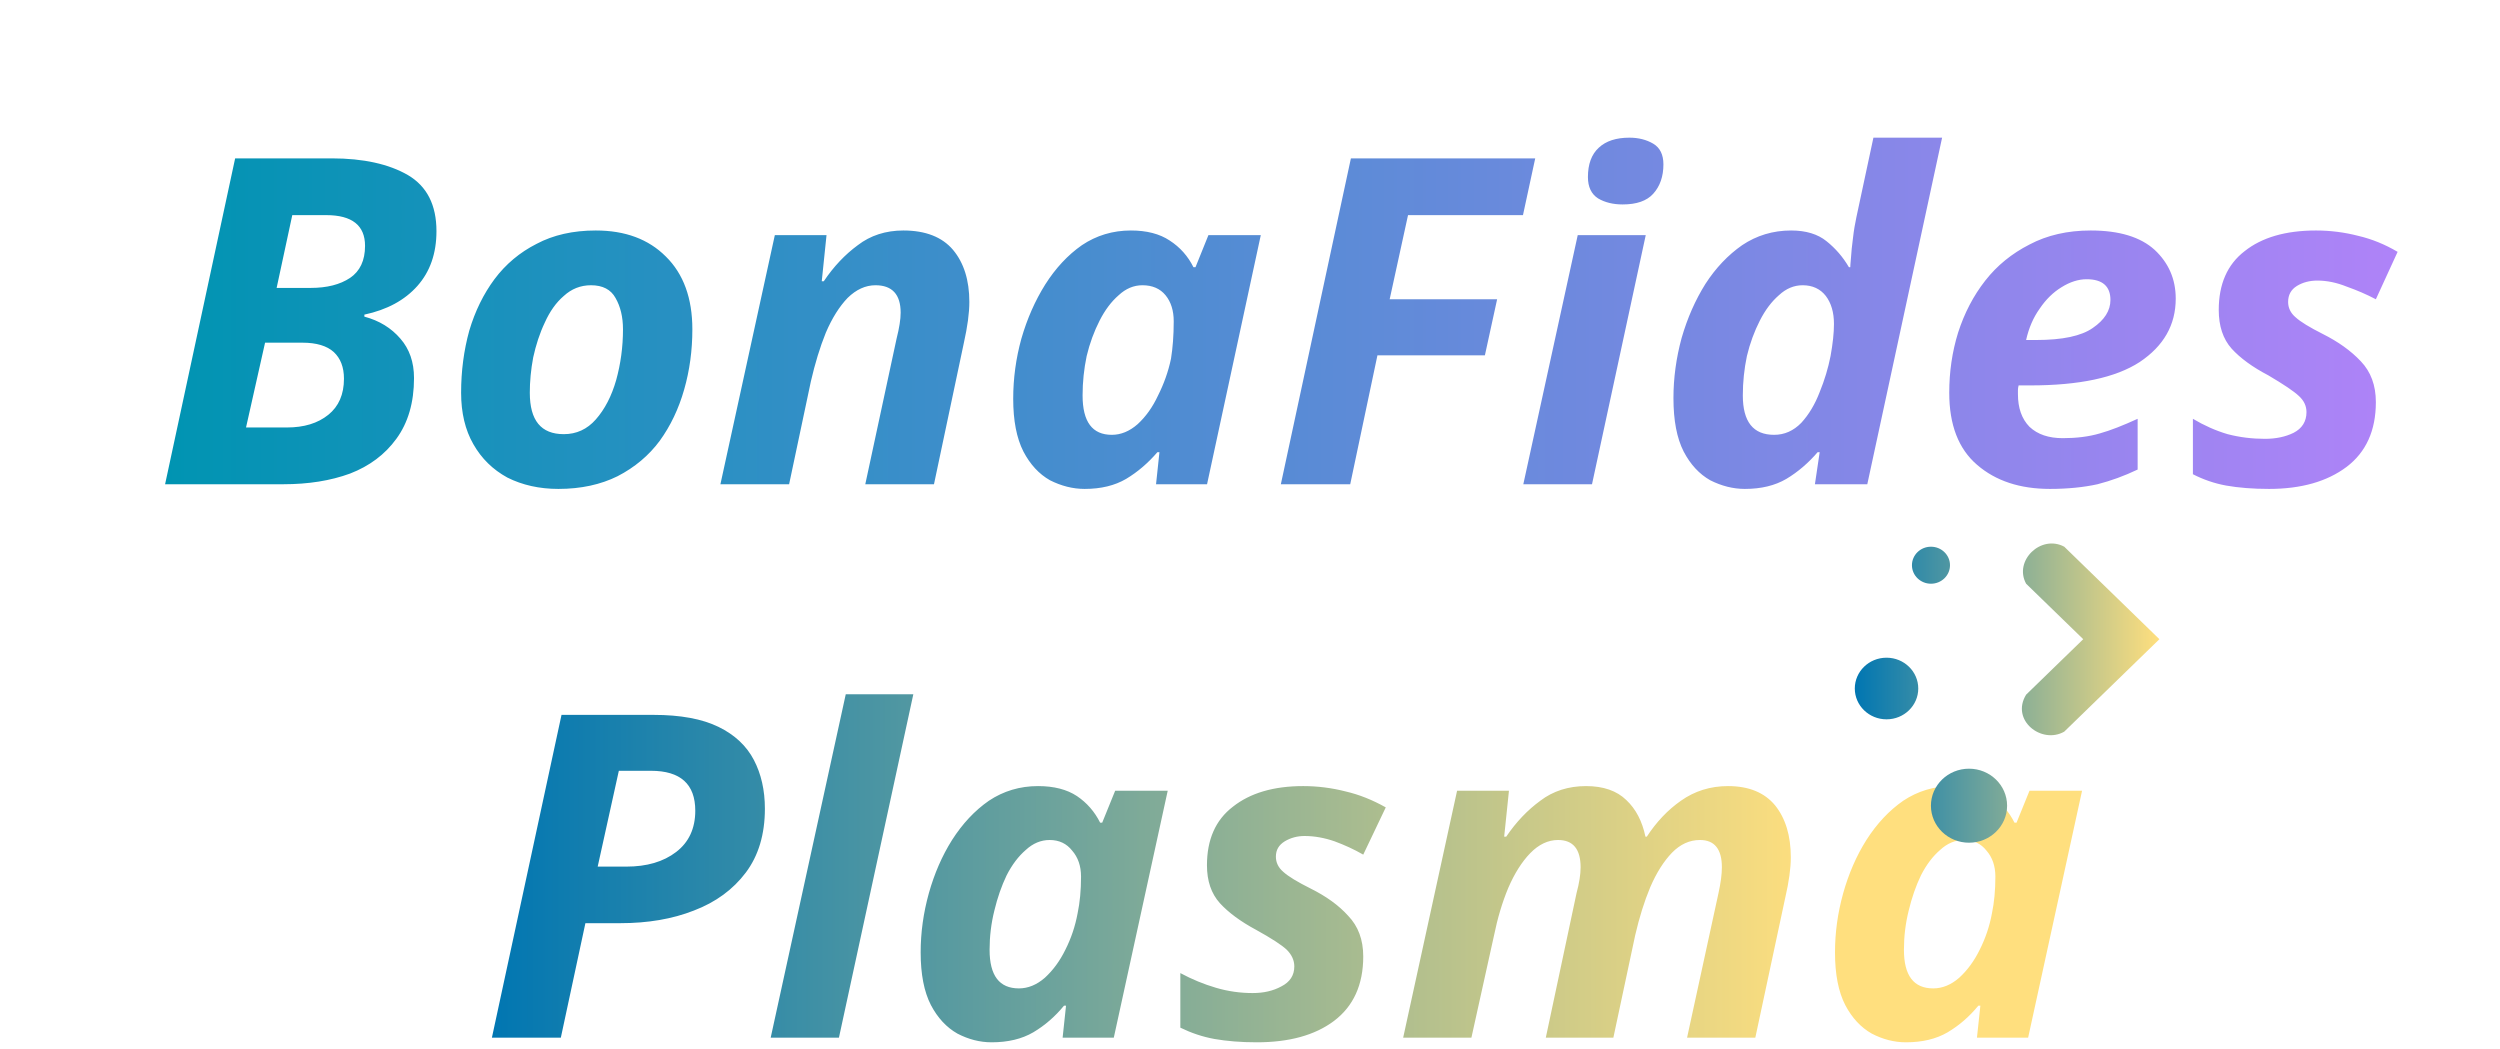
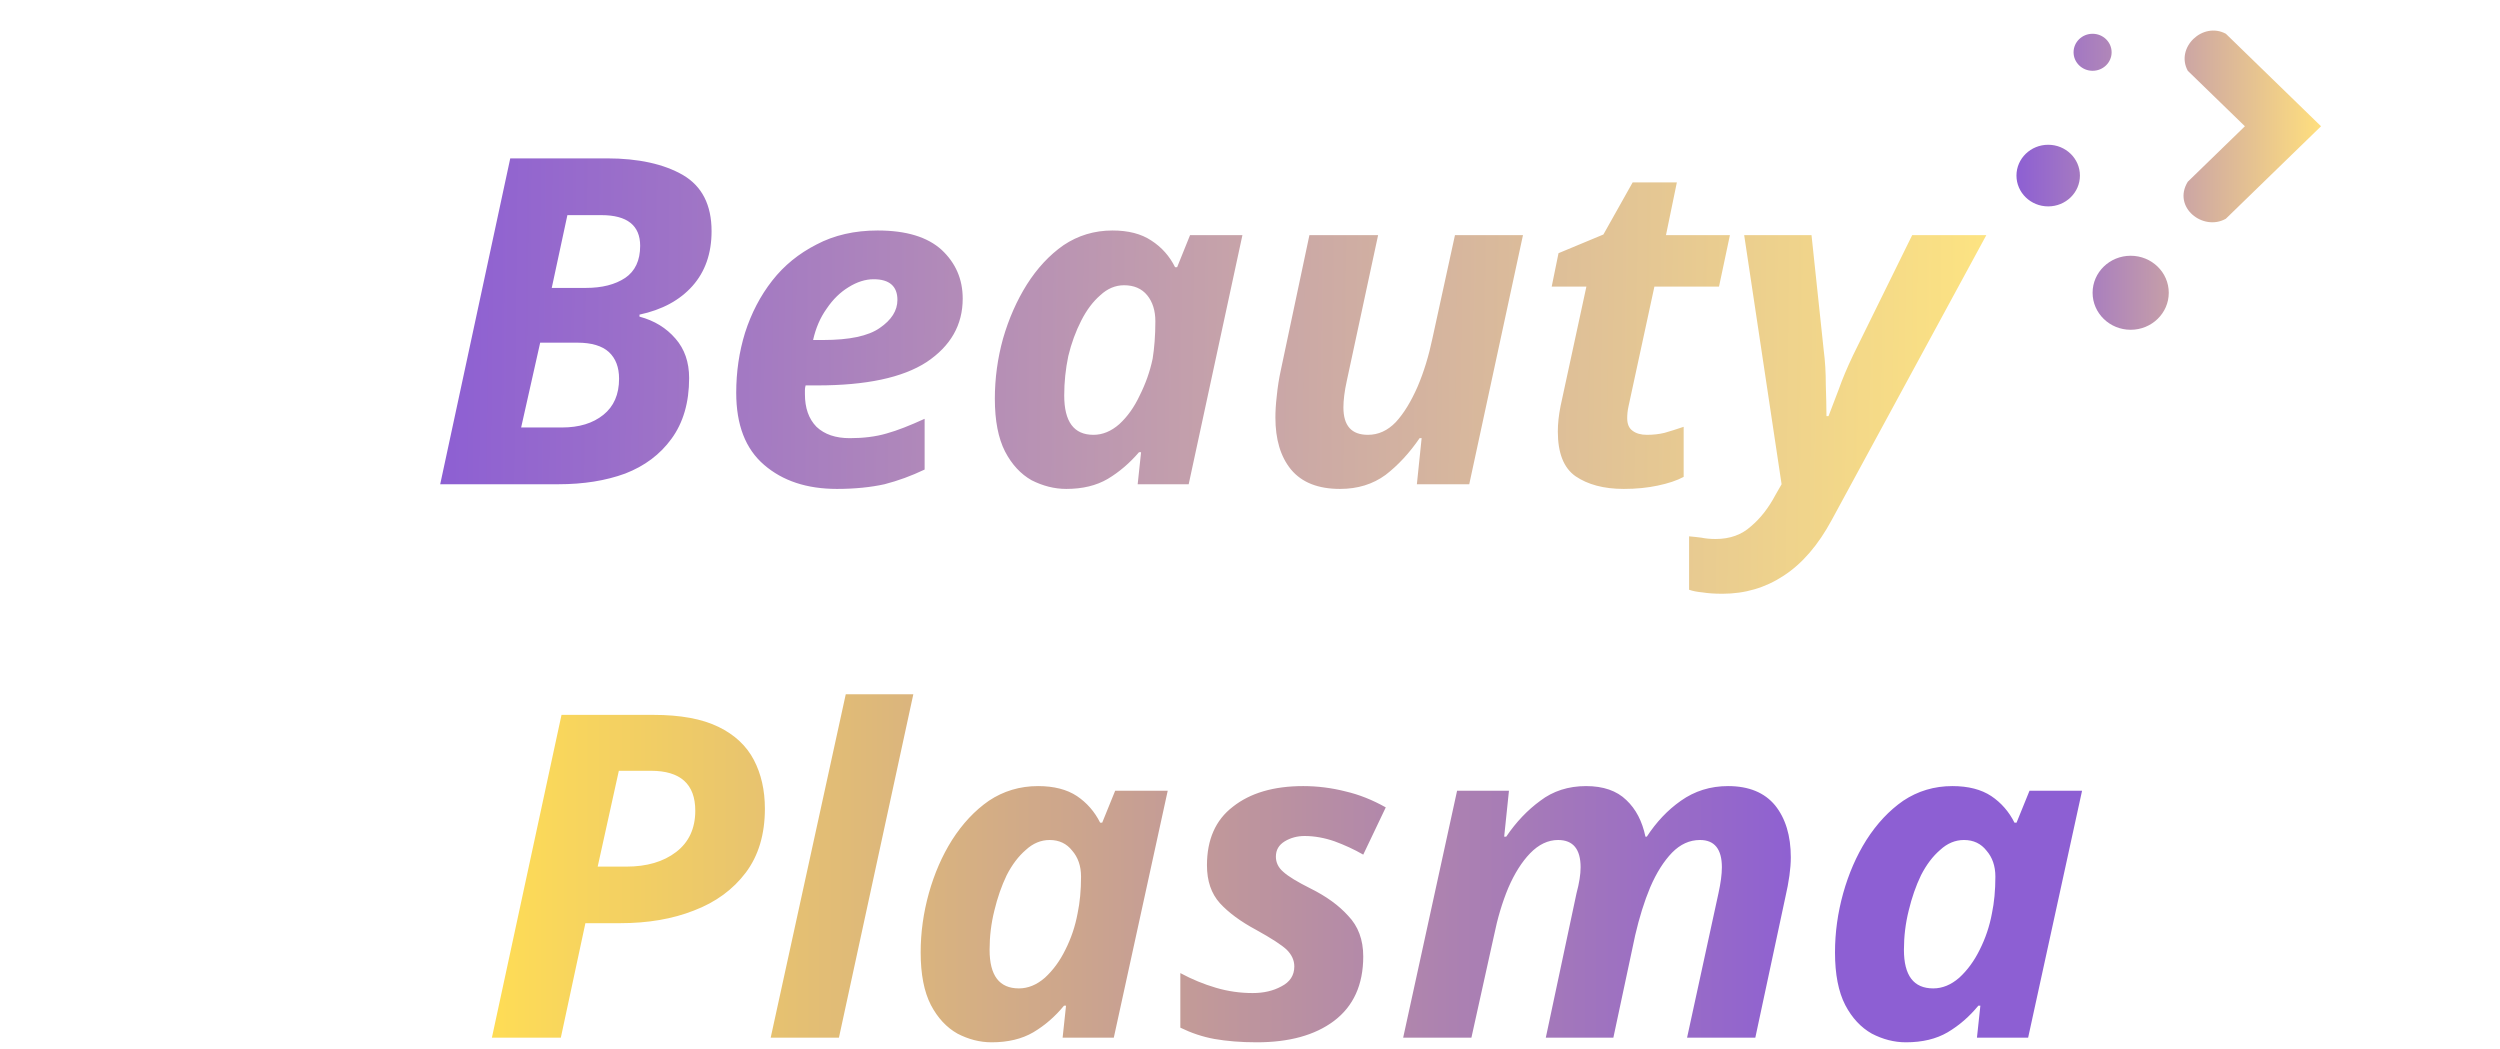
<svg xmlns="http://www.w3.org/2000/svg" xmlns:xlink="http://www.w3.org/1999/xlink" version="1.1" id="Relax" x="0px" y="0px" width="40.914" height="17.157" viewBox="0 0 40.914 17.157" enable-background="new 0 0 779.617 170.079" xml:space="preserve">
  <style id="current-color-scheme" type="text/css">.ColorScheme-Text { color:#eceff4; }
</style>
  <defs id="defs25">
+     <linearGradient id="linearGradient7">
+       <stop style="stop-color:#ffdd55;stop-opacity:1" offset="0" id="stop5" />
+       <stop style="stop-color:#8d5fd3;stop-opacity:1" offset="1" id="stop6" />
+     </linearGradient>
    <linearGradient id="linearGradient3">
-       <stop style="stop-color:#0076b2;stop-opacity:1;" offset="0" id="stop3" />
+       <stop style="stop-color:#8d5fd3;stop-opacity:1" offset="0" id="stop3" />
      <stop style="stop-color:#ffdf7e;stop-opacity:1" offset="1" id="stop4" />
    </linearGradient>
    <linearGradient id="linearGradient1">
-       <stop style="stop-color:#0094b2;stop-opacity:1;" offset="0" id="stop1" />
-       <stop style="stop-color:#af83f8;stop-opacity:1" offset="1" id="stop2" />
+       <stop style="stop-color:#8d5fd3;stop-opacity:1" offset="0" id="stop1" />
+       <stop style="stop-color:#ffe680;stop-opacity:1" offset="1" id="stop2" />
    </linearGradient>
-     <linearGradient xlink:href="#linearGradient1" id="linearGradient2" x1="-7.44" y1="3.611" x2="43.899" y2="3.611" gradientUnits="userSpaceOnUse" />
-     <linearGradient xlink:href="#linearGradient3" id="linearGradient4" x1="5.3609401e-06" y1="16.71" x2="30.267" y2="16.71" gradientUnits="userSpaceOnUse" />
-     <linearGradient xlink:href="#linearGradient3" id="linearGradient6" x1="31.381" y1="12.5" x2="38.379" y2="12.5" gradientUnits="userSpaceOnUse" />
+     <linearGradient xlink:href="#linearGradient1" id="linearGradient2" x1="-7.44" y1="3.611" x2="28.777" y2="3.998" gradientUnits="userSpaceOnUse" gradientTransform="translate(6.316943)" />
+     <linearGradient xlink:href="#linearGradient7" id="linearGradient4" x1="5.3609401e-06" y1="16.71" x2="30.267" y2="16.71" gradientUnits="userSpaceOnUse" />
+     <linearGradient xlink:href="#linearGradient3" id="linearGradient6" x1="31.381" y1="12.5" x2="38.379" y2="12.5" gradientUnits="userSpaceOnUse" gradientTransform="translate(3.712963,-12.00248)" />
  </defs>
  <g id="text3090" style="font-style:normal;font-variant:normal;font-weight:500;font-stretch:normal;font-size:14px;line-height:125%;font-family:Ubuntu;-inkscape-font-specification:'Ubuntu Medium';letter-spacing:0px;word-spacing:0px;fill:#f07746;fill-opacity:1;stroke:none" transform="translate(-20.97714,-4.470616)" />
  <g id="brilliant" transform="matrix(0.7123697,0,0,0.6994232,8,2.6)">
    <text xml:space="preserve" style="font-style:italic;font-variant:normal;font-weight:600;font-stretch:condensed;font-size:10.616px;line-height:1.25;font-family:'Fira Sans Condensed';-inkscape-font-specification:'Fira Sans Condensed,  Semi-Bold Italic Condensed';fill:url(#linearGradient4);fill-opacity:1;stroke-width:0.265" x="-0.212" y="20.633" id="text46923" transform="scale(1.003435,0.9965767)">
      <tspan id="tspan46921" style="font-style:italic;font-variant:normal;font-weight:600;font-stretch:condensed;font-family:'Fira Sans Condensed';-inkscape-font-specification:'Fira Sans Condensed,  Semi-Bold Italic Condensed';fill:url(#linearGradient4);fill-opacity:1;stroke-width:0.265" x="-0.212" y="20.633">Plasma</tspan>
    </text>
-     <path id="path20" style="fill:url(#linearGradient6);fill-opacity:1;stroke-width:0.29" d="m 33.131,9.075 c -0.242,0 -0.437,0.194 -0.437,0.433 0,0.239 0.196,0.433 0.437,0.433 0.242,0 0.437,-0.194 0.437,-0.433 0,-0.239 -0.196,-0.433 -0.437,-0.433 z m 3.062,0 C 35.659,8.782 35.027,9.402 35.317,9.941 l 1.312,1.298 -1.312,1.298 c -0.36,0.596 0.353,1.167 0.875,0.866 l 2.187,-2.164 z M 32.11,11.672 c -0.403,0 -0.729,0.323 -0.729,0.721 0,0.398 0.326,0.721 0.729,0.721 0.403,0 0.729,-0.323 0.729,-0.721 0,-0.398 -0.326,-0.721 -0.729,-0.721 z m 1.895,2.597 c -0.483,0 -0.875,0.388 -0.875,0.866 0,0.478 0.392,0.866 0.875,0.866 0.483,0 0.875,-0.388 0.875,-0.866 0,-0.478 -0.392,-0.866 -0.875,-0.866 z" class="ColorScheme-Text " />
-     <text xml:space="preserve" style="font-style:italic;font-variant:normal;font-weight:bold;font-stretch:normal;font-size:10.667px;line-height:1.25;font-family:'Noto Sans';-inkscape-font-specification:'Noto Sans, Bold Italic';font-variant-ligatures:normal;font-variant-caps:normal;font-variant-numeric:normal;font-variant-east-asian:normal;white-space:pre;fill:url(#linearGradient2);fill-opacity:1;stroke:none" x="-7.717" y="7.616" id="text13306">
-       <tspan id="tspan13304" x="-7.717" y="7.616" style="font-style:italic;font-variant:normal;font-weight:bold;font-stretch:normal;font-size:10.667px;font-family:'Noto Sans';-inkscape-font-specification:'Noto Sans, Bold Italic';font-variant-ligatures:normal;font-variant-caps:normal;font-variant-numeric:normal;font-variant-east-asian:normal;fill:url(#linearGradient2);fill-opacity:1">BonaFides</tspan>
+     <path id="path20" style="fill:url(#linearGradient6);fill-opacity:1;stroke-width:0.29" d="m 36.844,-2.927 c -0.242,0 -0.437,0.194 -0.437,0.433 0,0.239 0.196,0.433 0.437,0.433 0.242,0 0.437,-0.194 0.437,-0.433 0,-0.239 -0.196,-0.433 -0.437,-0.433 z m 3.062,0 c -0.533,-0.293 -1.165,0.327 -0.875,0.866 l 1.312,1.298 -1.312,1.298 C 38.67,1.131 39.383,1.702 39.905,1.401 l 2.187,-2.164 z m -4.082,2.597 c -0.403,0 -0.729,0.323 -0.729,0.721 0,0.398 0.326,0.721 0.729,0.721 0.403,0 0.729,-0.323 0.729,-0.721 0,-0.398 -0.326,-0.721 -0.729,-0.721 z m 1.895,2.597 c -0.483,0 -0.875,0.388 -0.875,0.866 0,0.478 0.392,0.866 0.875,0.866 0.483,0 0.875,-0.388 0.875,-0.866 0,-0.478 -0.392,-0.866 -0.875,-0.866 z" class="ColorScheme-Text " />
+     <text xml:space="preserve" style="font-style:italic;font-variant:normal;font-weight:bold;font-stretch:normal;font-size:10.667px;line-height:1.25;font-family:'Noto Sans';-inkscape-font-specification:'Noto Sans, Bold Italic';font-variant-ligatures:normal;font-variant-caps:normal;font-variant-numeric:normal;font-variant-east-asian:normal;white-space:pre;fill:url(#linearGradient2);fill-opacity:1;stroke:none" x="-1.4" y="7.616" id="text13306">
+       <tspan id="tspan13304" x="-1.4" y="7.616" style="font-style:italic;font-variant:normal;font-weight:bold;font-stretch:normal;font-size:10.667px;font-family:'Noto Sans';-inkscape-font-specification:'Noto Sans, Bold Italic';font-variant-ligatures:normal;font-variant-caps:normal;font-variant-numeric:normal;font-variant-east-asian:normal;fill:url(#linearGradient2);fill-opacity:1">Beauty</tspan>
    </text>
  </g>
</svg>
